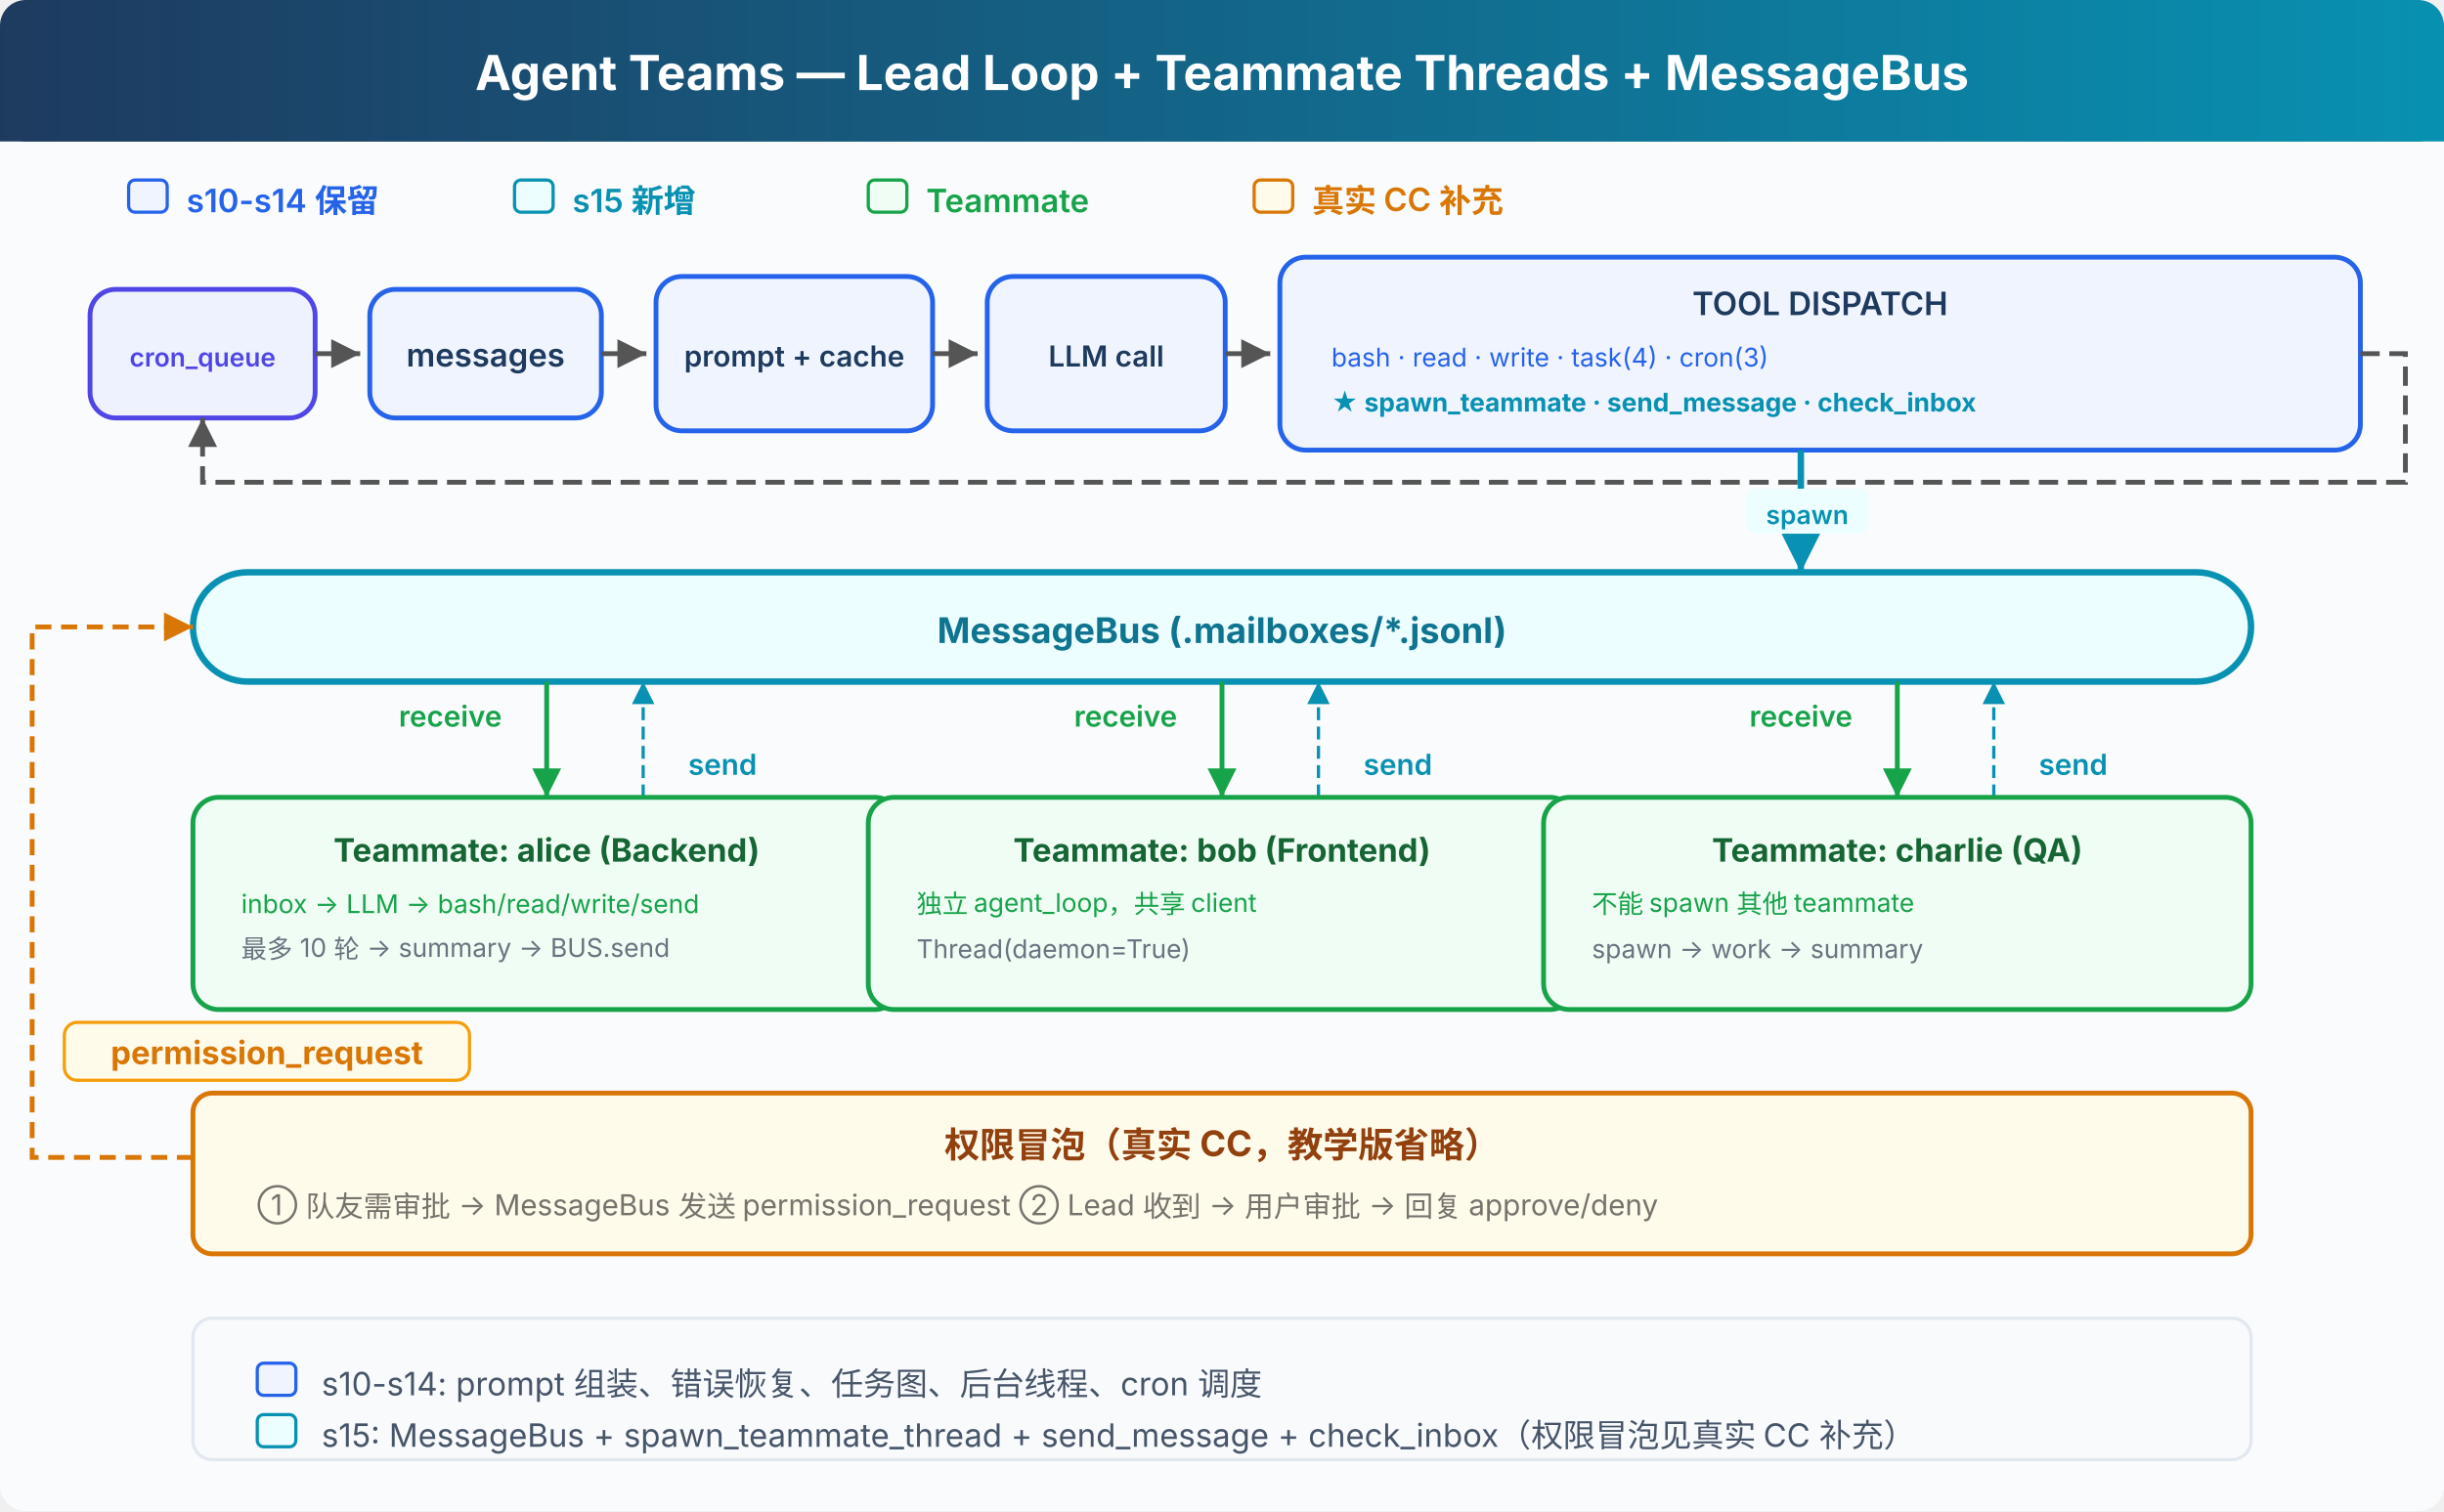
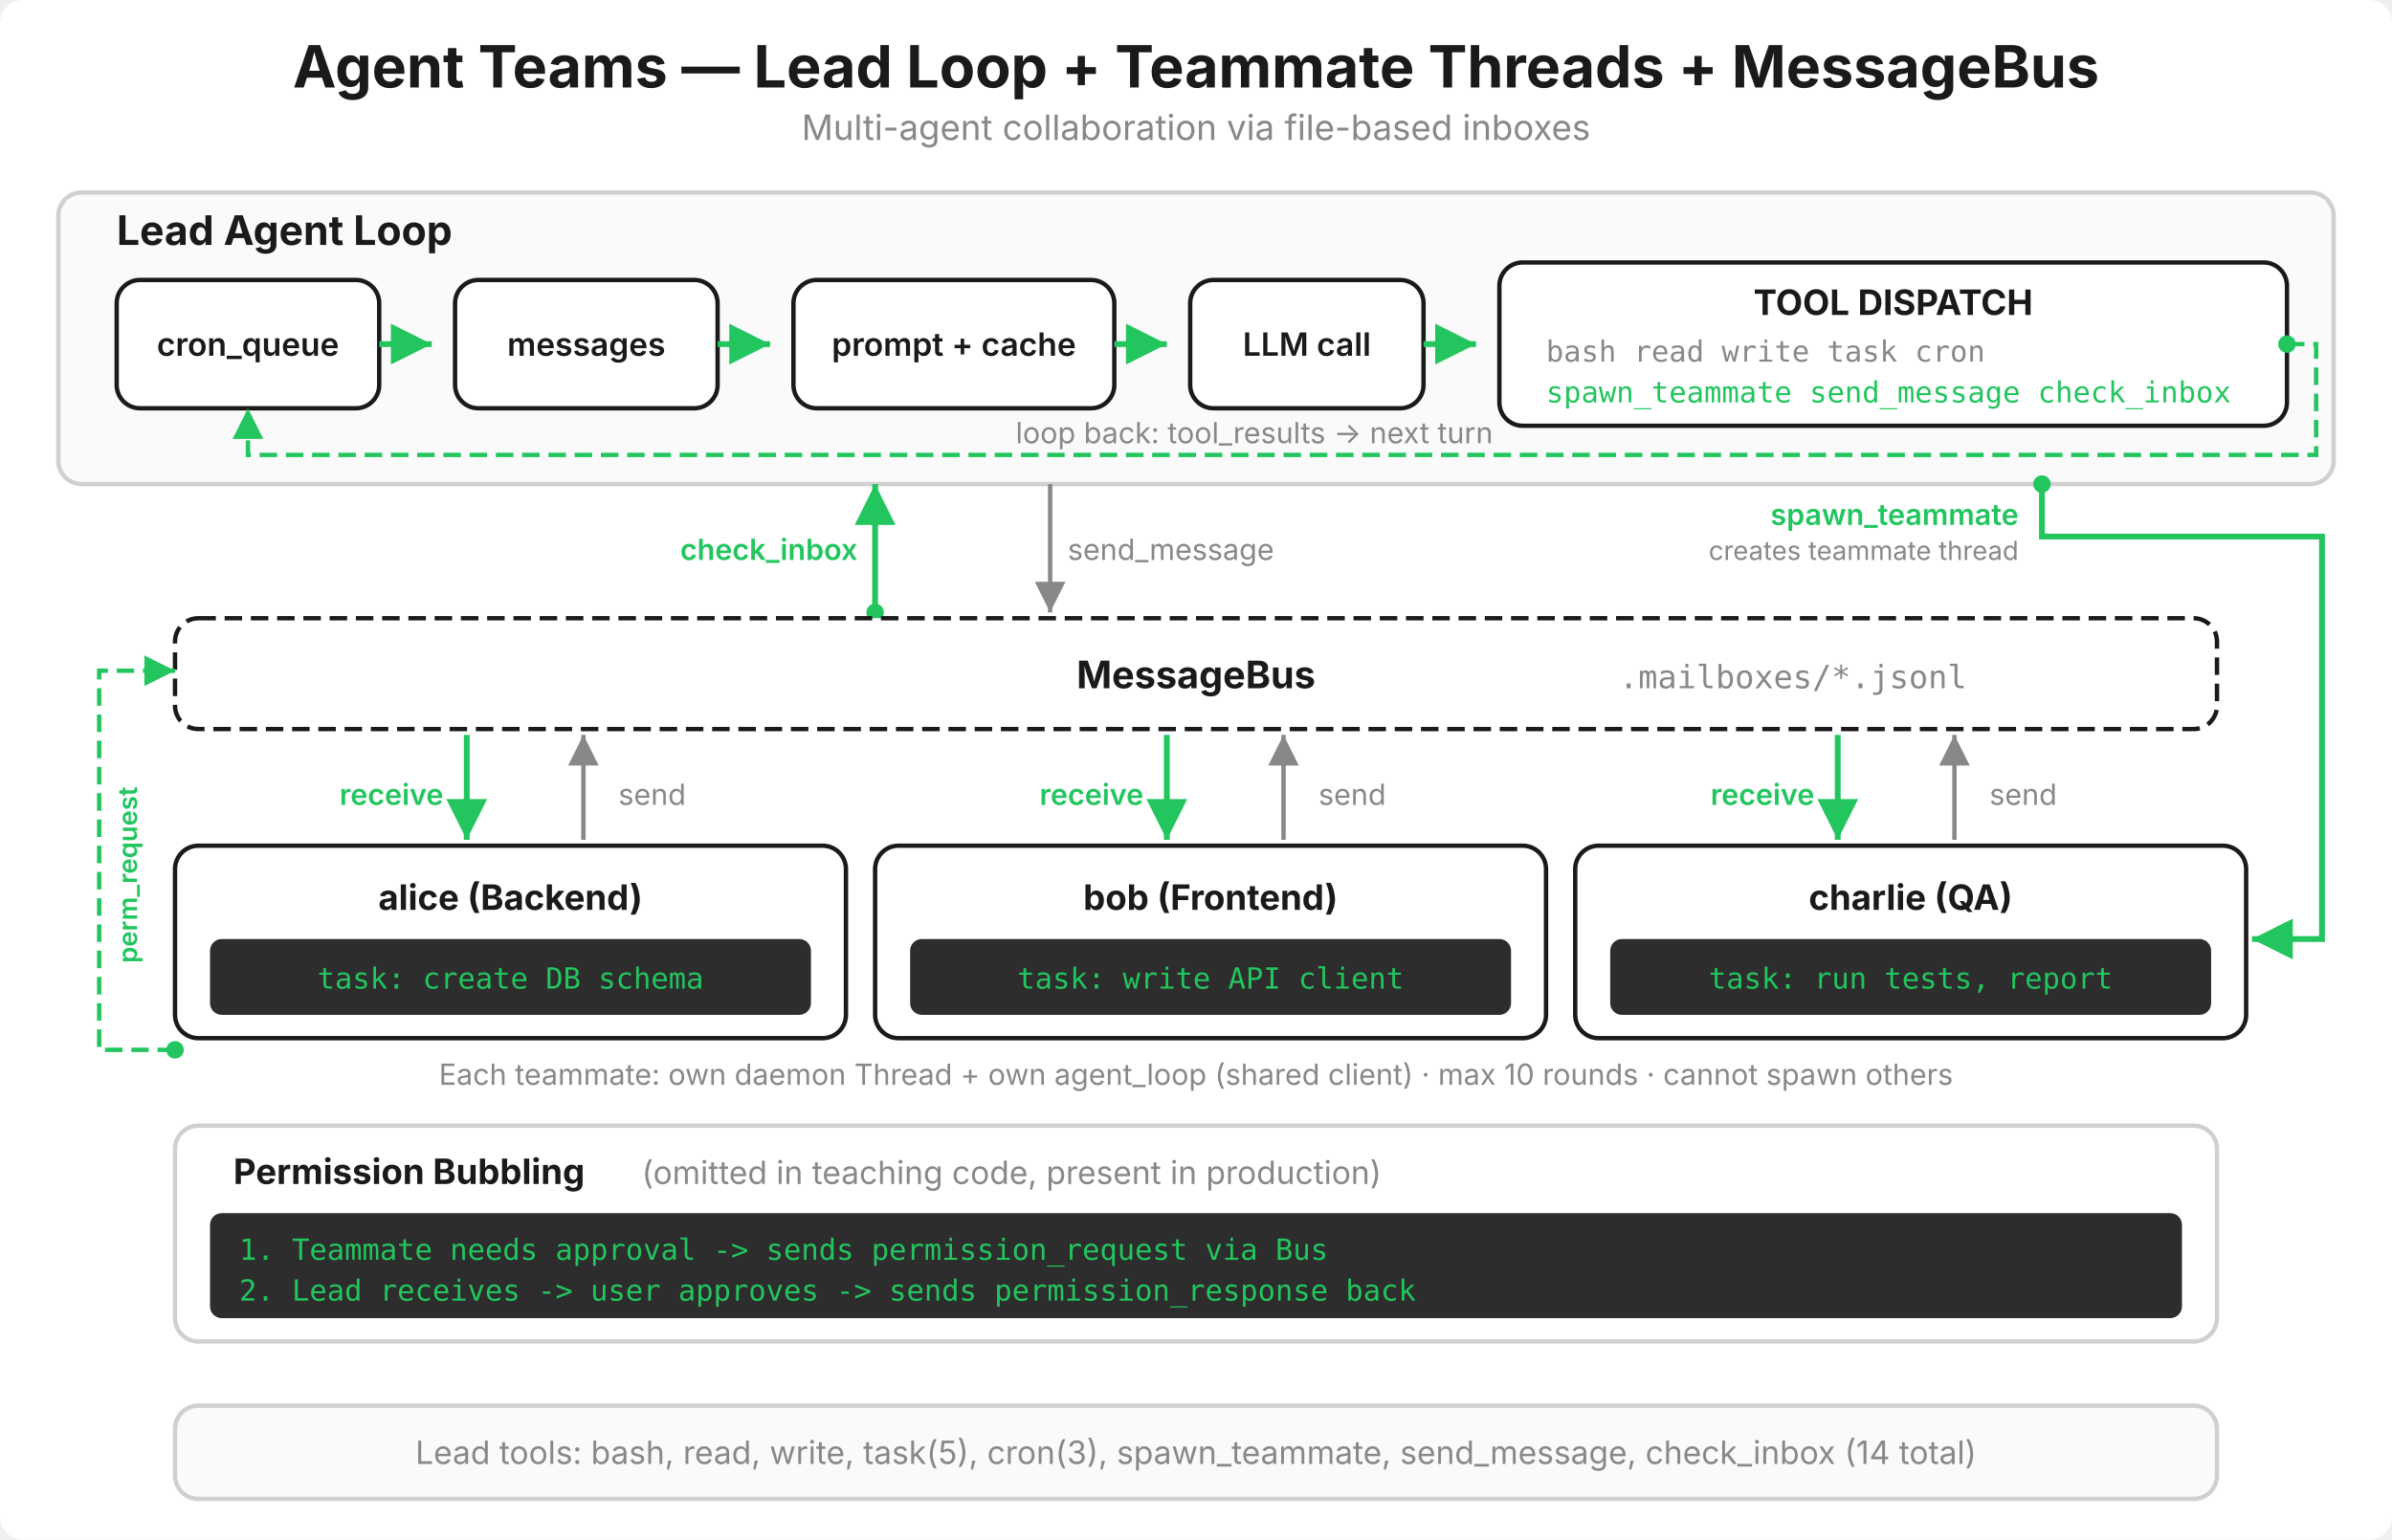
- <svg xmlns="http://www.w3.org/2000/svg" viewBox="0 0 760 470" font-family="system-ui, -apple-system, sans-serif">
+ <svg xmlns="http://www.w3.org/2000/svg" viewBox="0 0 820 528" font-family="system-ui, -apple-system, sans-serif">
  <defs>
-     <linearGradient id="header" x1="0" y1="0" x2="1" y2="0">
-       <stop offset="0%" stop-color="#1e3a5f" />
-       <stop offset="100%" stop-color="#0891b2" />
-     </linearGradient>
-     <marker id="arrow" viewBox="0 0 10 10" refX="10" refY="5" markerWidth="6" markerHeight="6" orient="auto-start-reverse">
-       <path d="M 0 0 L 10 5 L 0 10 z" fill="#555" />
+     <marker id="arrow-green" viewBox="0 0 10 10" refX="10" refY="5" markerWidth="7" markerHeight="7" orient="auto-start-reverse">
+       <path d="M 0 0 L 10 5 L 0 10 z" fill="#22c55e" />
    </marker>
-     <marker id="arrow-cyan" viewBox="0 0 10 10" refX="10" refY="5" markerWidth="7" markerHeight="7" orient="auto-start-reverse">
-       <path d="M 0 0 L 10 5 L 0 10 z" fill="#0891b2" />
-     </marker>
-     <marker id="arrow-amber" viewBox="0 0 10 10" refX="10" refY="5" markerWidth="6" markerHeight="6" orient="auto-start-reverse">
-       <path d="M 0 0 L 10 5 L 0 10 z" fill="#d97706" />
-     </marker>
-     <marker id="arrow-green" viewBox="0 0 10 10" refX="10" refY="5" markerWidth="6" markerHeight="6" orient="auto-start-reverse">
-       <path d="M 0 0 L 10 5 L 0 10 z" fill="#16a34a" />
+     <marker id="arrow-gray" viewBox="0 0 10 10" refX="10" refY="5" markerWidth="7" markerHeight="7" orient="auto-start-reverse">
+       <path d="M 0 0 L 10 5 L 0 10 z" fill="#888888" />
    </marker>
  </defs>
-   <rect width="760" height="470" fill="#fafbfc" rx="8" />
-   <rect x="0" y="0" width="760" height="44" fill="url(#header)" rx="8" />
-   <rect x="0" y="36" width="760" height="8" fill="url(#header)" />
-   <text x="380" y="28" fill="#fff" font-size="15" font-weight="700" text-anchor="middle">Agent Teams — Lead Loop + Teammate Threads + MessageBus</text>
-   <rect x="40" y="56" width="12" height="10" rx="2" fill="#f0f4ff" stroke="#2563eb" stroke-width="1" />
-   <text x="58" y="66" fill="#2563eb" font-size="10" font-weight="600">s10-s14 保留</text>
-   <rect x="160" y="56" width="12" height="10" rx="2" fill="#ecfeff" stroke="#0891b2" stroke-width="1" />
-   <text x="178" y="66" fill="#0891b2" font-size="10" font-weight="600">s15 新增</text>
-   <rect x="270" y="56" width="12" height="10" rx="2" fill="#f0fdf4" stroke="#16a34a" stroke-width="1" />
-   <text x="288" y="66" fill="#16a34a" font-size="10" font-weight="600">Teammate</text>
-   <rect x="390" y="56" width="12" height="10" rx="2" fill="#fffbeb" stroke="#d97706" stroke-width="1" />
-   <text x="408" y="66" fill="#d97706" font-size="10" font-weight="600">真实 CC 补充</text>
-   <rect x="28" y="90" width="70" height="40" rx="8" fill="#eef2ff" stroke="#4f46e5" stroke-width="1.5" />
-   <text x="63" y="114" fill="#4f46e5" font-size="8" font-weight="600" text-anchor="middle">cron_queue</text>
-   <line x1="98" y1="110" x2="112" y2="110" stroke="#555" stroke-width="1.5" marker-end="url(#arrow)" />
-   <rect x="115" y="90" width="72" height="40" rx="8" fill="#f0f4ff" stroke="#2563eb" stroke-width="1.5" />
-   <text x="151" y="114" fill="#1e3a5f" font-size="10" font-weight="600" text-anchor="middle">messages</text>
-   <line x1="187" y1="110" x2="201" y2="110" stroke="#555" stroke-width="1.5" marker-end="url(#arrow)" />
-   <rect x="204" y="86" width="86" height="48" rx="8" fill="#f0f4ff" stroke="#2563eb" stroke-width="1.5" />
-   <text x="247" y="114" fill="#1e3a5f" font-size="9" font-weight="600" text-anchor="middle">prompt + cache</text>
-   <line x1="290" y1="110" x2="304" y2="110" stroke="#555" stroke-width="1.5" marker-end="url(#arrow)" />
-   <rect x="307" y="86" width="74" height="48" rx="8" fill="#f0f4ff" stroke="#2563eb" stroke-width="1.5" />
-   <text x="344" y="114" fill="#1e3a5f" font-size="9" font-weight="600" text-anchor="middle">LLM call</text>
-   <line x1="381" y1="110" x2="395" y2="110" stroke="#555" stroke-width="1.5" marker-end="url(#arrow)" />
-   <rect x="398" y="80" width="336" height="60" rx="8" fill="#f0f4ff" stroke="#2563eb" stroke-width="1.5" />
-   <text x="566" y="98" fill="#1e3a5f" font-size="10" font-weight="600" text-anchor="middle">TOOL DISPATCH</text>
-   <text x="414" y="114" fill="#2563eb" font-size="8">bash · read · write · task(4) · cron(3)</text>
-   <text x="414" y="128" fill="#0891b2" font-size="8" font-weight="700">★ spawn_teammate · send_message · check_inbox</text>
-   <path d="M 734 110 L 748 110 L 748 150 L 63 150 L 63 130" fill="none" stroke="#555" stroke-width="1.5" marker-end="url(#arrow)" stroke-dasharray="6,3" />
-   <line x1="560" y1="140" x2="560" y2="178" stroke="#0891b2" stroke-width="2" marker-end="url(#arrow-cyan)" />
-   <rect x="543" y="152" width="38" height="14" rx="3" fill="#ecfeff" />
-   <text x="562" y="163" fill="#0891b2" font-size="8" font-weight="600" text-anchor="middle">spawn</text>
-   <rect x="60" y="178" width="640" height="34" rx="17" fill="#ecfeff" stroke="#0891b2" stroke-width="2" />
-   <text x="380" y="200" fill="#0e7490" font-size="11" font-weight="700" text-anchor="middle">MessageBus (.mailboxes/*.jsonl)</text>
-   <line x1="170" y1="212" x2="170" y2="248" stroke="#16a34a" stroke-width="1.5" marker-end="url(#arrow-green)" />
-   <line x1="380" y1="212" x2="380" y2="248" stroke="#16a34a" stroke-width="1.5" marker-end="url(#arrow-green)" />
-   <line x1="590" y1="212" x2="590" y2="248" stroke="#16a34a" stroke-width="1.5" marker-end="url(#arrow-green)" />
-   <text x="124" y="226" fill="#16a34a" font-size="9" font-weight="600">receive</text>
-   <text x="334" y="226" fill="#16a34a" font-size="9" font-weight="600">receive</text>
-   <text x="544" y="226" fill="#16a34a" font-size="9" font-weight="600">receive</text>
-   <line x1="200" y1="248" x2="200" y2="212" stroke="#0891b2" stroke-width="1" stroke-dasharray="4,2" marker-end="url(#arrow-cyan)" />
-   <line x1="410" y1="248" x2="410" y2="212" stroke="#0891b2" stroke-width="1" stroke-dasharray="4,2" marker-end="url(#arrow-cyan)" />
-   <line x1="620" y1="248" x2="620" y2="212" stroke="#0891b2" stroke-width="1" stroke-dasharray="4,2" marker-end="url(#arrow-cyan)" />
-   <text x="214" y="241" fill="#0891b2" font-size="9" font-weight="600">send</text>
-   <text x="424" y="241" fill="#0891b2" font-size="9" font-weight="600">send</text>
-   <text x="634" y="241" fill="#0891b2" font-size="9" font-weight="600">send</text>
-   <rect x="60" y="248" width="220" height="66" rx="8" fill="#f0fdf4" stroke="#16a34a" stroke-width="1.5" />
-   <text x="170" y="268" fill="#166534" font-size="10" font-weight="700" text-anchor="middle">Teammate: alice (Backend)</text>
-   <text x="75" y="284" fill="#16a34a" font-size="8">inbox → LLM → bash/read/write/send</text>
-   <text x="75" y="298" fill="#6b7280" font-size="8">最多 10 轮 → summary → BUS.send</text>
-   <rect x="270" y="248" width="220" height="66" rx="8" fill="#f0fdf4" stroke="#16a34a" stroke-width="1.5" />
-   <text x="380" y="268" fill="#166534" font-size="10" font-weight="700" text-anchor="middle">Teammate: bob (Frontend)</text>
-   <text x="285" y="284" fill="#16a34a" font-size="8">独立 agent_loop，共享 client</text>
-   <text x="285" y="298" fill="#6b7280" font-size="8">Thread(daemon=True)</text>
-   <rect x="480" y="248" width="220" height="66" rx="8" fill="#f0fdf4" stroke="#16a34a" stroke-width="1.5" />
-   <text x="590" y="268" fill="#166534" font-size="10" font-weight="700" text-anchor="middle">Teammate: charlie (QA)</text>
-   <text x="495" y="284" fill="#16a34a" font-size="8">不能 spawn 其他 teammate</text>
-   <text x="495" y="298" fill="#6b7280" font-size="8">spawn → work → summary</text>
-   <path d="M 60 360 L 10 360 L 10 195 L 60 195" fill="none" stroke="#d97706" stroke-width="1.5" marker-end="url(#arrow-amber)" stroke-dasharray="5,3" />
-   <rect x="20" y="318" width="126" height="18" rx="4" fill="#fffbeb" stroke="#f59e0b" stroke-width="1" />
-   <text x="83" y="331" fill="#d97706" font-size="10" font-weight="700" text-anchor="middle">permission_request</text>
-   <rect x="60" y="340" width="640" height="50" rx="6" fill="#fffbeb" stroke="#d97706" stroke-width="1.5" />
-   <text x="380" y="360" fill="#92400e" font-size="11" font-weight="700" text-anchor="middle">权限冒泡（真实 CC，教学版省略）</text>
-   <text x="80" y="378" fill="#78716c" font-size="9">① 队友需审批 → MessageBus 发送 permission_request  ② Lead 收到 → 用户审批 → 回复 approve/deny</text>
-   <rect x="60" y="410" width="640" height="44" rx="6" fill="#f8fafc" stroke="#e2e8f0" stroke-width="1" />
-   <rect x="80" y="424" width="12" height="10" rx="2" fill="#f0f4ff" stroke="#2563eb" stroke-width="1" />
-   <text x="100" y="434" fill="#475569" font-size="10">s10-s14: prompt 组装、错误恢复、任务图、后台线程、cron 调度</text>
-   <rect x="80" y="440" width="12" height="10" rx="2" fill="#ecfeff" stroke="#0891b2" stroke-width="1" />
-   <text x="100" y="450" fill="#475569" font-size="10">s15: MessageBus + spawn_teammate_thread + send_message + check_inbox（权限冒泡见真实 CC 补充）</text>
+   <rect width="820" height="528" fill="#ffffff" rx="8" />
+   <text x="410" y="30" fill="#1a1a1a" font-size="20" font-weight="700" text-anchor="middle">Agent Teams — Lead Loop + Teammate Threads + MessageBus</text>
+   <text x="410" y="48" fill="#888888" font-size="12" text-anchor="middle">Multi-agent collaboration via file-based inboxes</text>
+   <rect x="20" y="66" width="780" height="100" rx="8" fill="#fafafa" stroke="#d0d0d0" stroke-width="1.5" />
+   <text x="40" y="84" fill="#1a1a1a" font-size="14" font-weight="700">Lead Agent Loop</text>
+   <rect x="40" y="96" width="90" height="44" rx="8" fill="#ffffff" stroke="#1a1a1a" stroke-width="1.5" />
+   <text x="85" y="122" fill="#1a1a1a" font-size="11" font-weight="600" text-anchor="middle">cron_queue</text>
+   <line x1="130" y1="118" x2="148" y2="118" stroke="#22c55e" stroke-width="2" marker-end="url(#arrow-green)" />
+   <rect x="156" y="96" width="90" height="44" rx="8" fill="#ffffff" stroke="#1a1a1a" stroke-width="1.5" />
+   <text x="201" y="122" fill="#1a1a1a" font-size="11" font-weight="600" text-anchor="middle">messages</text>
+   <line x1="246" y1="118" x2="264" y2="118" stroke="#22c55e" stroke-width="2" marker-end="url(#arrow-green)" />
+   <rect x="272" y="96" width="110" height="44" rx="8" fill="#ffffff" stroke="#1a1a1a" stroke-width="1.5" />
+   <text x="327" y="122" fill="#1a1a1a" font-size="11" font-weight="600" text-anchor="middle">prompt + cache</text>
+   <line x1="382" y1="118" x2="400" y2="118" stroke="#22c55e" stroke-width="2" marker-end="url(#arrow-green)" />
+   <rect x="408" y="96" width="80" height="44" rx="8" fill="#ffffff" stroke="#1a1a1a" stroke-width="1.5" />
+   <text x="448" y="122" fill="#1a1a1a" font-size="11" font-weight="600" text-anchor="middle">LLM call</text>
+   <line x1="488" y1="118" x2="506" y2="118" stroke="#22c55e" stroke-width="2" marker-end="url(#arrow-green)" />
+   <rect x="514" y="90" width="270" height="56" rx="8" fill="#ffffff" stroke="#1a1a1a" stroke-width="1.5" />
+   <text x="649" y="108" fill="#1a1a1a" font-size="12" font-weight="700" text-anchor="middle">TOOL DISPATCH</text>
+   <text x="530" y="124" fill="#888888" font-size="10" font-family="monospace">bash read write task cron</text>
+   <text x="530" y="138" fill="#22c55e" font-size="10" font-family="monospace">spawn_teammate send_message check_inbox</text>
+   <path d="M 784 118 L 794 118 L 794 156 L 85 156 L 85 140" fill="none" stroke="#22c55e" stroke-width="1.5" stroke-dasharray="6,3" marker-end="url(#arrow-green)" />
+   <circle cx="784" cy="118" r="3" fill="#22c55e" />
+   <text x="430" y="152" fill="#888888" font-size="10" text-anchor="middle">loop back: tool_results -&gt; next turn</text>
+   <path d="M 300 210 L 300 166" fill="none" stroke="#22c55e" stroke-width="2" marker-end="url(#arrow-green)" />
+   <circle cx="300" cy="210" r="3" fill="#22c55e" />
+   <text x="294" y="192" fill="#22c55e" font-size="10" font-weight="600" text-anchor="end">check_inbox</text>
+   <path d="M 360 166 L 360 210" fill="none" stroke="#888888" stroke-width="1.5" marker-end="url(#arrow-gray)" />
+   <text x="366" y="192" fill="#888888" font-size="10">send_message</text>
+   <path d="M 700 166 L 700 184 L 796 184 L 796 322 L 772 322" fill="none" stroke="#22c55e" stroke-width="2" marker-end="url(#arrow-green)" />
+   <circle cx="700" cy="166" r="3" fill="#22c55e" />
+   <text x="692" y="180" fill="#22c55e" font-size="10" font-weight="600" text-anchor="end">spawn_teammate</text>
+   <text x="692" y="192" fill="#888888" font-size="9" text-anchor="end">creates teammate thread</text>
+   <rect x="60" y="212" width="700" height="38" rx="8" fill="#ffffff" stroke="#1a1a1a" stroke-width="1.5" stroke-dasharray="6,3" />
+   <text x="410" y="236" fill="#1a1a1a" font-size="13" font-weight="700" text-anchor="middle">MessageBus</text>
+   <text x="555" y="236" fill="#888888" font-size="11" font-family="monospace">.mailboxes/*.jsonl</text>
+   <path d="M 160 252 L 160 288" fill="none" stroke="#22c55e" stroke-width="2" marker-end="url(#arrow-green)" />
+   <text x="152" y="276" fill="#22c55e" font-size="10" font-weight="600" text-anchor="end">receive</text>
+   <path d="M 200 288 L 200 252" fill="none" stroke="#888888" stroke-width="1.5" marker-end="url(#arrow-gray)" />
+   <text x="212" y="276" fill="#888888" font-size="10">send</text>
+   <path d="M 400 252 L 400 288" fill="none" stroke="#22c55e" stroke-width="2" marker-end="url(#arrow-green)" />
+   <text x="392" y="276" fill="#22c55e" font-size="10" font-weight="600" text-anchor="end">receive</text>
+   <path d="M 440 288 L 440 252" fill="none" stroke="#888888" stroke-width="1.5" marker-end="url(#arrow-gray)" />
+   <text x="452" y="276" fill="#888888" font-size="10">send</text>
+   <path d="M 630 252 L 630 288" fill="none" stroke="#22c55e" stroke-width="2" marker-end="url(#arrow-green)" />
+   <text x="622" y="276" fill="#22c55e" font-size="10" font-weight="600" text-anchor="end">receive</text>
+   <path d="M 670 288 L 670 252" fill="none" stroke="#888888" stroke-width="1.5" marker-end="url(#arrow-gray)" />
+   <text x="682" y="276" fill="#888888" font-size="10">send</text>
+   <rect x="60" y="290" width="230" height="66" rx="8" fill="#ffffff" stroke="#1a1a1a" stroke-width="1.5" />
+   <text x="175" y="312" fill="#1a1a1a" font-size="12" font-weight="700" text-anchor="middle">alice (Backend)</text>
+   <rect x="72" y="322" width="206" height="26" rx="4" fill="#2d2d2d" />
+   <text x="175" y="339" fill="#22c55e" font-size="10" font-family="monospace" text-anchor="middle">task: create DB schema</text>
+   <rect x="300" y="290" width="230" height="66" rx="8" fill="#ffffff" stroke="#1a1a1a" stroke-width="1.5" />
+   <text x="415" y="312" fill="#1a1a1a" font-size="12" font-weight="700" text-anchor="middle">bob (Frontend)</text>
+   <rect x="312" y="322" width="206" height="26" rx="4" fill="#2d2d2d" />
+   <text x="415" y="339" fill="#22c55e" font-size="10" font-family="monospace" text-anchor="middle">task: write API client</text>
+   <rect x="540" y="290" width="230" height="66" rx="8" fill="#ffffff" stroke="#1a1a1a" stroke-width="1.5" />
+   <text x="655" y="312" fill="#1a1a1a" font-size="12" font-weight="700" text-anchor="middle">charlie (QA)</text>
+   <rect x="552" y="322" width="206" height="26" rx="4" fill="#2d2d2d" />
+   <text x="655" y="339" fill="#22c55e" font-size="10" font-family="monospace" text-anchor="middle">task: run tests, report</text>
+   <text x="410" y="372" fill="#888888" font-size="10" text-anchor="middle">Each teammate: own daemon Thread + own agent_loop (shared client) · max 10 rounds · cannot spawn others</text>
+   <rect x="60" y="386" width="700" height="74" rx="8" fill="#ffffff" stroke="#d0d0d0" stroke-width="1.5" />
+   <text x="80" y="406" fill="#1a1a1a" font-size="12" font-weight="700">Permission Bubbling</text>
+   <text x="220" y="406" fill="#888888" font-size="11">(omitted in teaching code, present in production)</text>
+   <rect x="72" y="416" width="676" height="36" rx="4" fill="#2d2d2d" />
+   <text x="82" y="432" fill="#22c55e" font-size="10" font-family="monospace">1. Teammate needs approval -&gt; sends permission_request via Bus</text>
+   <text x="82" y="446" fill="#22c55e" font-size="10" font-family="monospace">2. Lead receives -&gt; user approves -&gt; sends permission_response back</text>
+   <path d="M 60 360 L 34 360 L 34 230 L 60 230" fill="none" stroke="#22c55e" stroke-width="1.5" stroke-dasharray="6,3" marker-end="url(#arrow-green)" />
+   <circle cx="60" cy="360" r="3" fill="#22c55e" />
+   <text x="47" y="300" fill="#22c55e" font-size="9" font-weight="600" text-anchor="middle" transform="rotate(-90 47 300)">perm_request</text>
+   <rect x="60" y="482" width="700" height="32" rx="8" fill="#fafafa" stroke="#d0d0d0" stroke-width="1.5" />
+   <text x="410" y="502" fill="#888888" font-size="11" text-anchor="middle">Lead tools: bash, read, write, task(5), cron(3), spawn_teammate, send_message, check_inbox (14 total)</text>
</svg>
